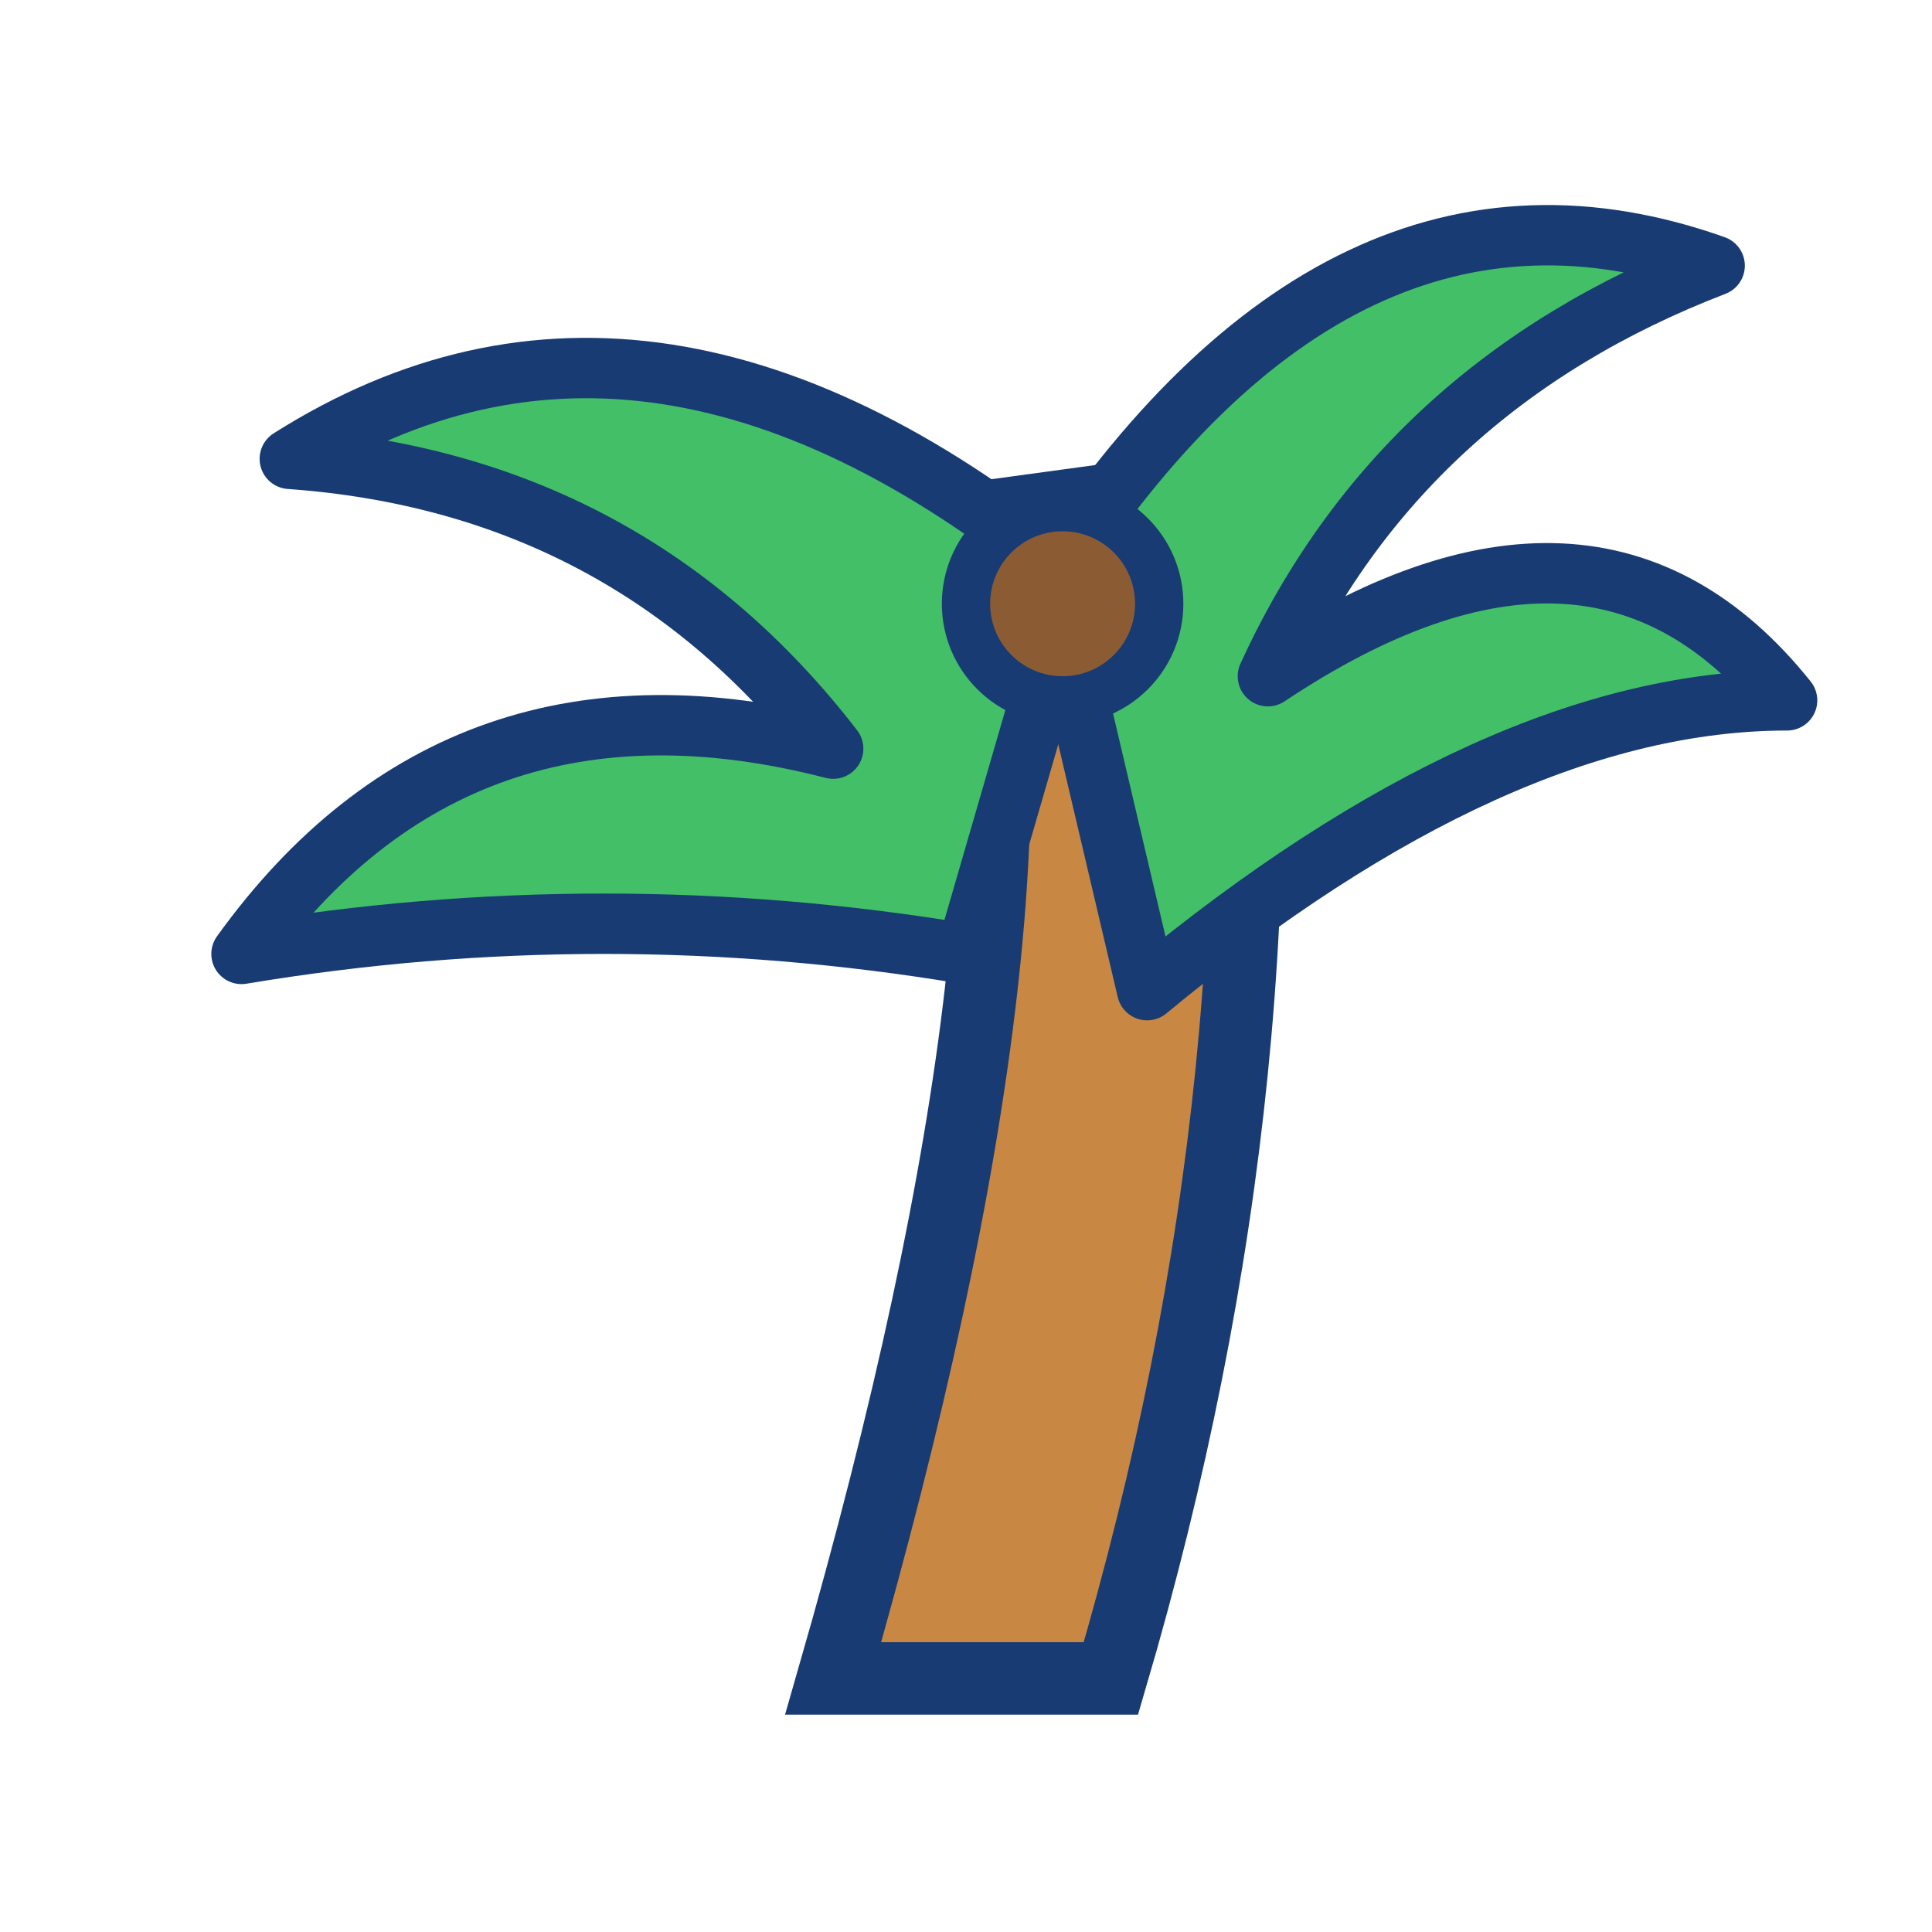
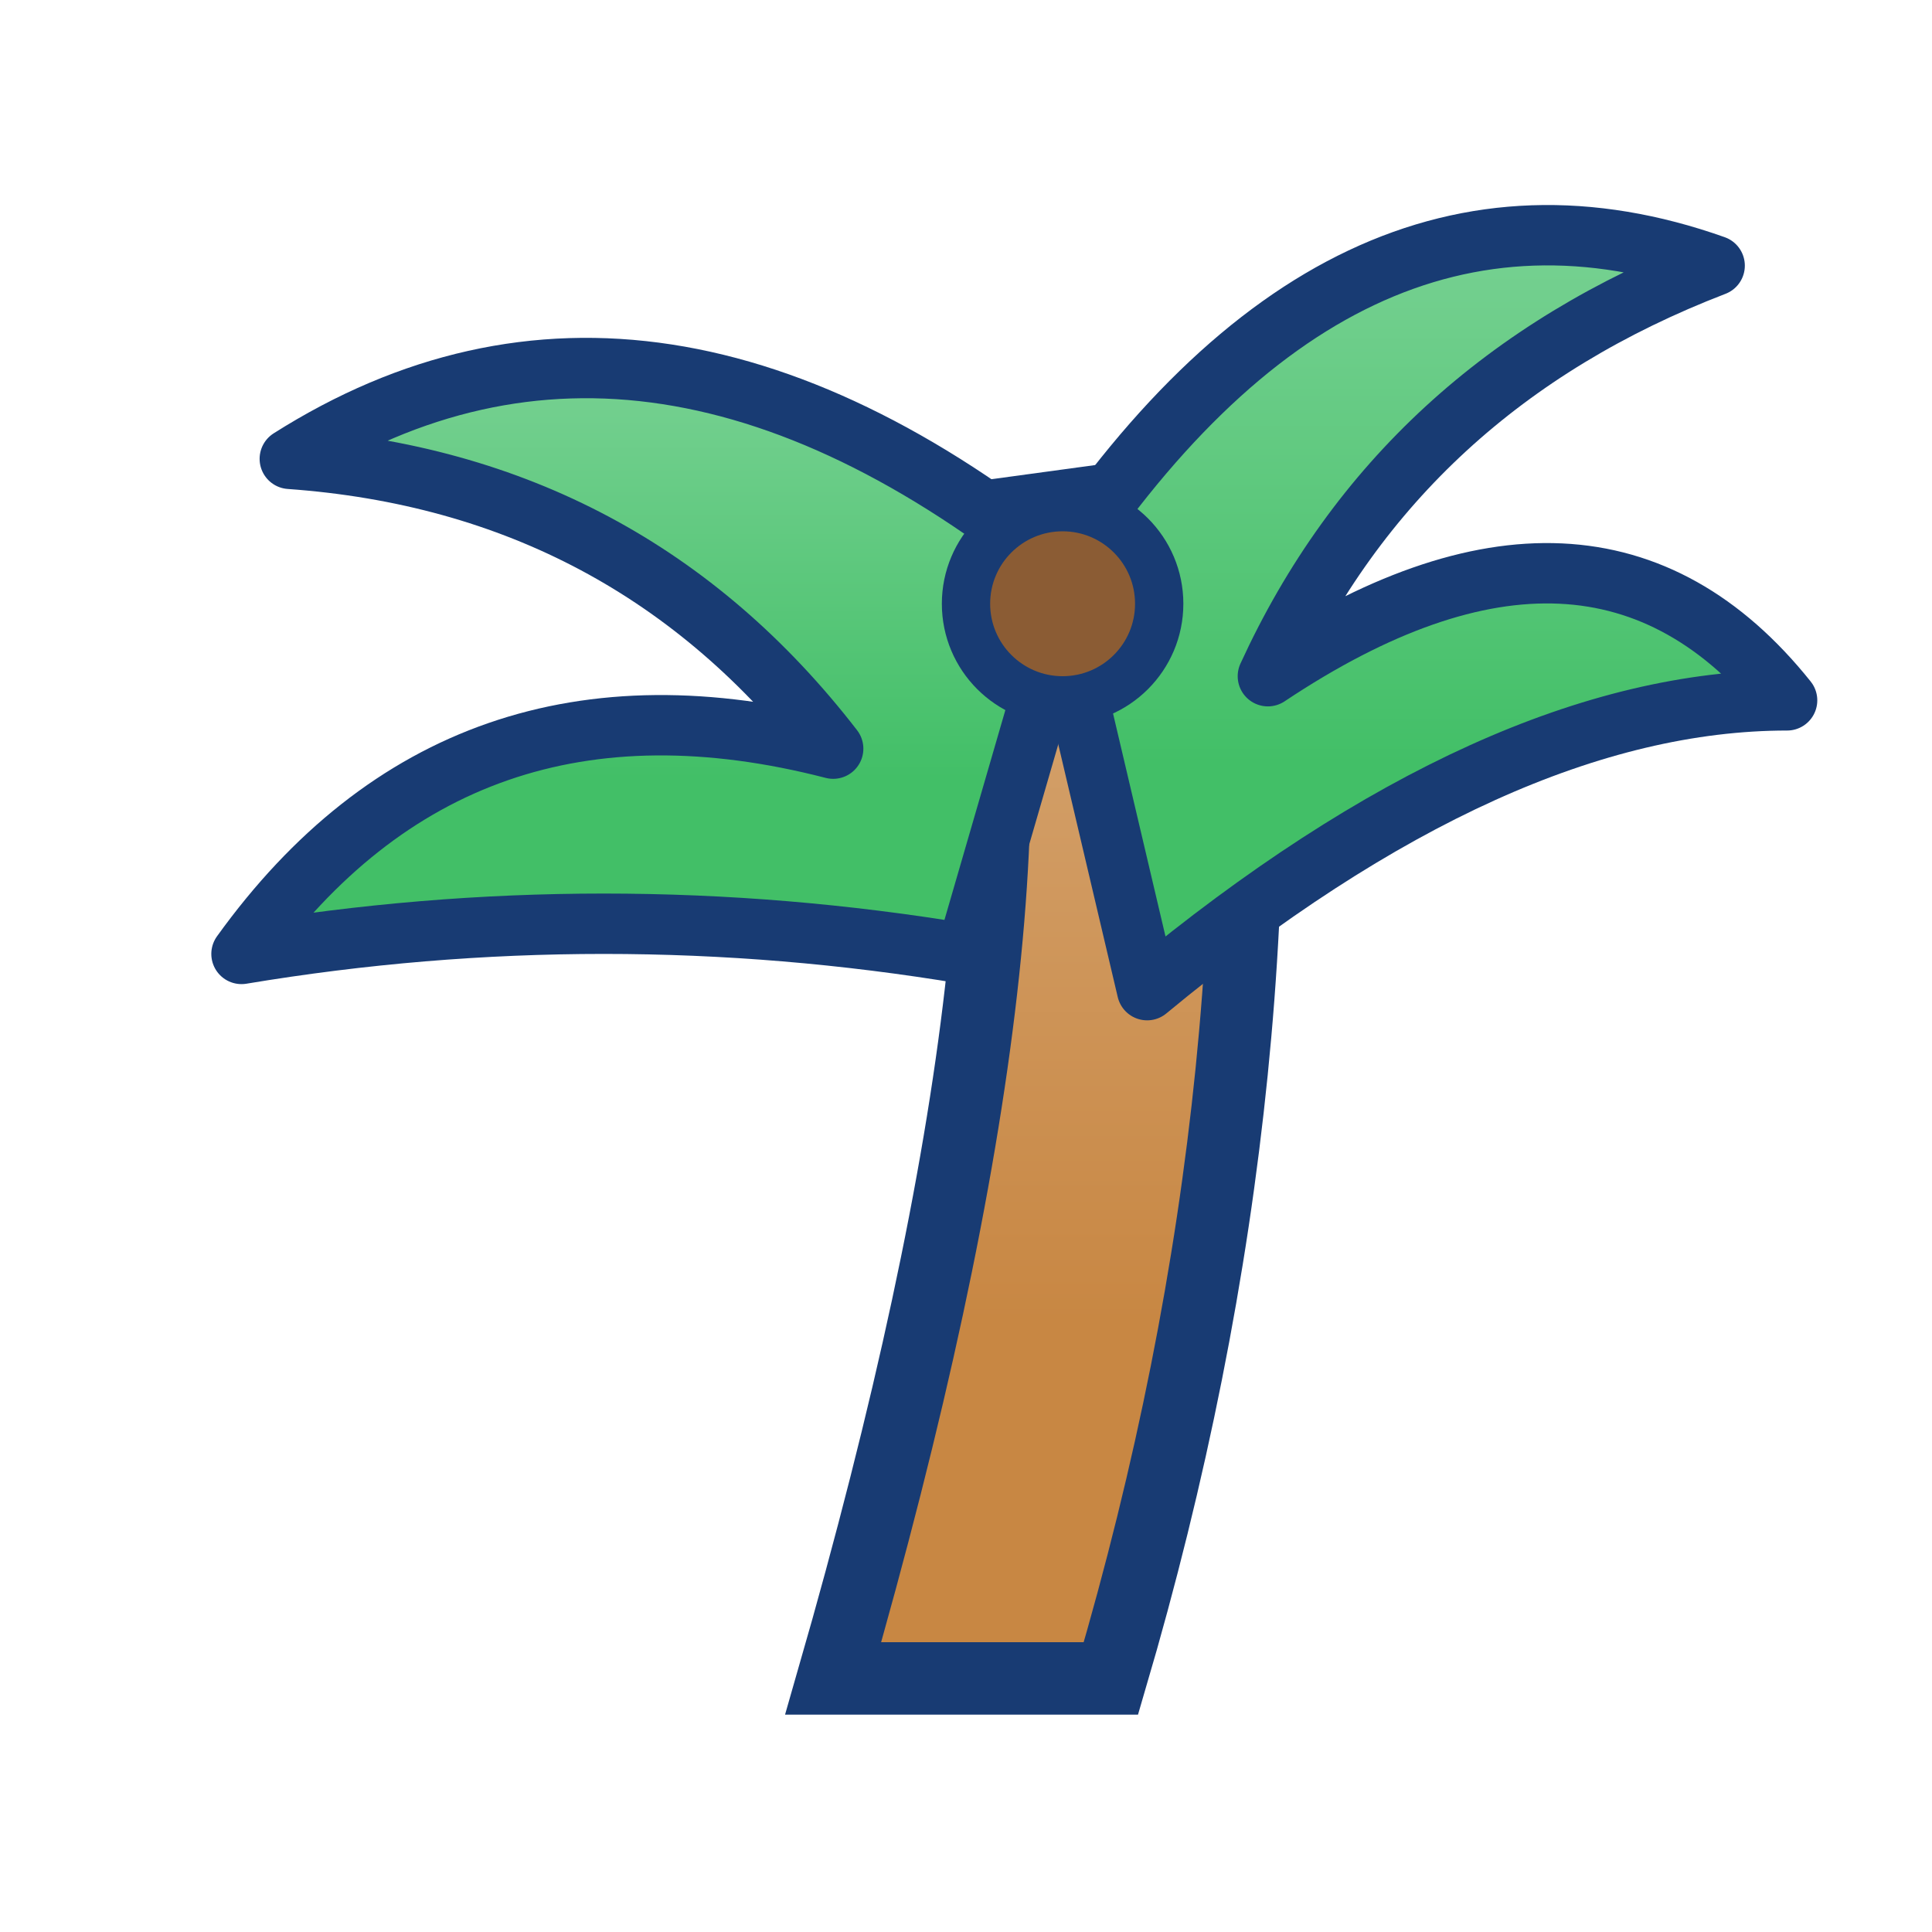
<svg xmlns="http://www.w3.org/2000/svg" viewBox="0 0 160 160">
-   <path d="M69 139q19-66 11-96l22-3q5 48-10 99Z" fill="#c88743" stroke="#183b73" stroke-width="6" />
-   <g fill="#42bf67" stroke="#183b73" stroke-width="5" stroke-linejoin="round">
+   <defs id="season-polish">
+     <linearGradient id="season-fill-0" x2="0" y2="1">
+       <stop stop-color="#d7a978" />
+       <stop offset=".7" stop-color="#c88743" />
+     </linearGradient>
+     <linearGradient id="season-fill-1" x2="0" y2="1">
+       <stop stop-color="#77d192" />
+       <stop offset=".7" stop-color="#42bf67" />
+     </linearGradient>
+   </defs>
+   <path d="M69 139q19-66 11-96l22-3q5 48-10 99Z" fill="url(#season-fill-0)" stroke="#183b73" stroke-width="6" />
+   <g fill="url(#season-fill-1)" stroke="#183b73" stroke-width="5" stroke-linejoin="round">
    <path d="M89 48Q54 19 24 38q28 2 45 24-31-8-49 17 30-5 60 0Z" />
    <path d="M87 48q24-37 55-26-26 10-37 34 27-18 43 2-24 0-53 24Z" />
  </g>
  <circle cx="88" cy="50" r="8" fill="#8b5c34" stroke="#183b73" stroke-width="4" />
</svg>
